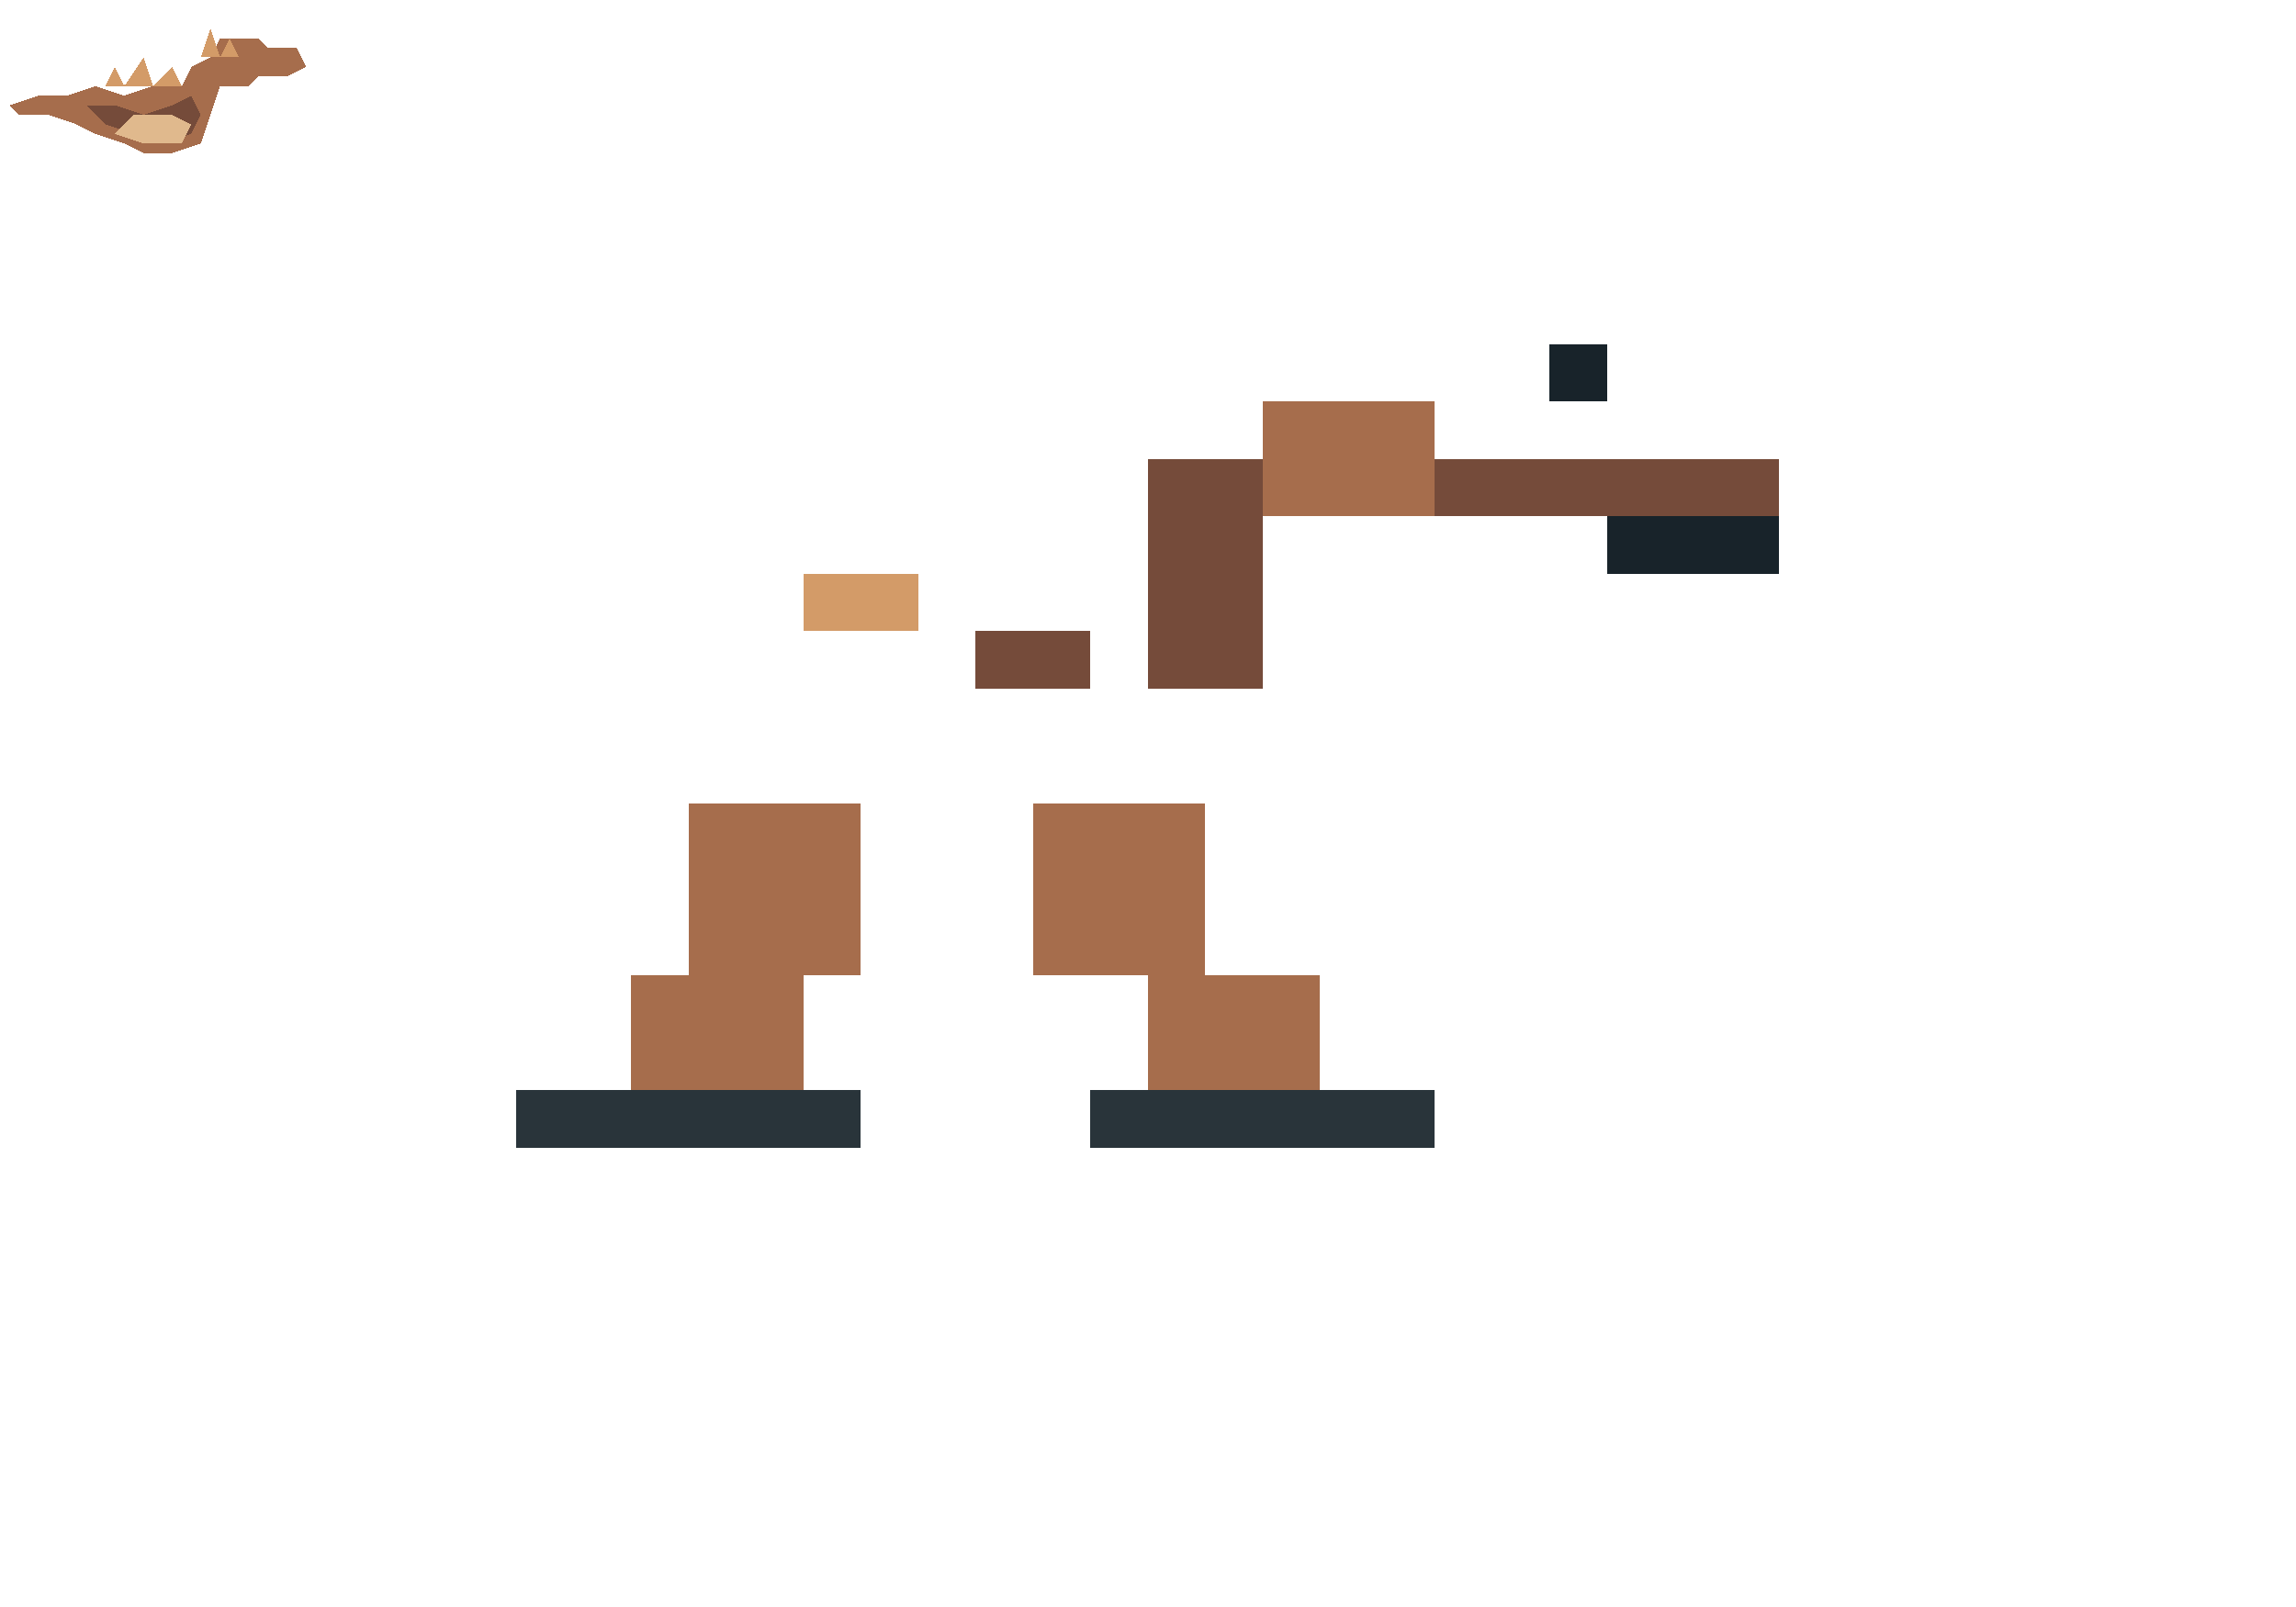
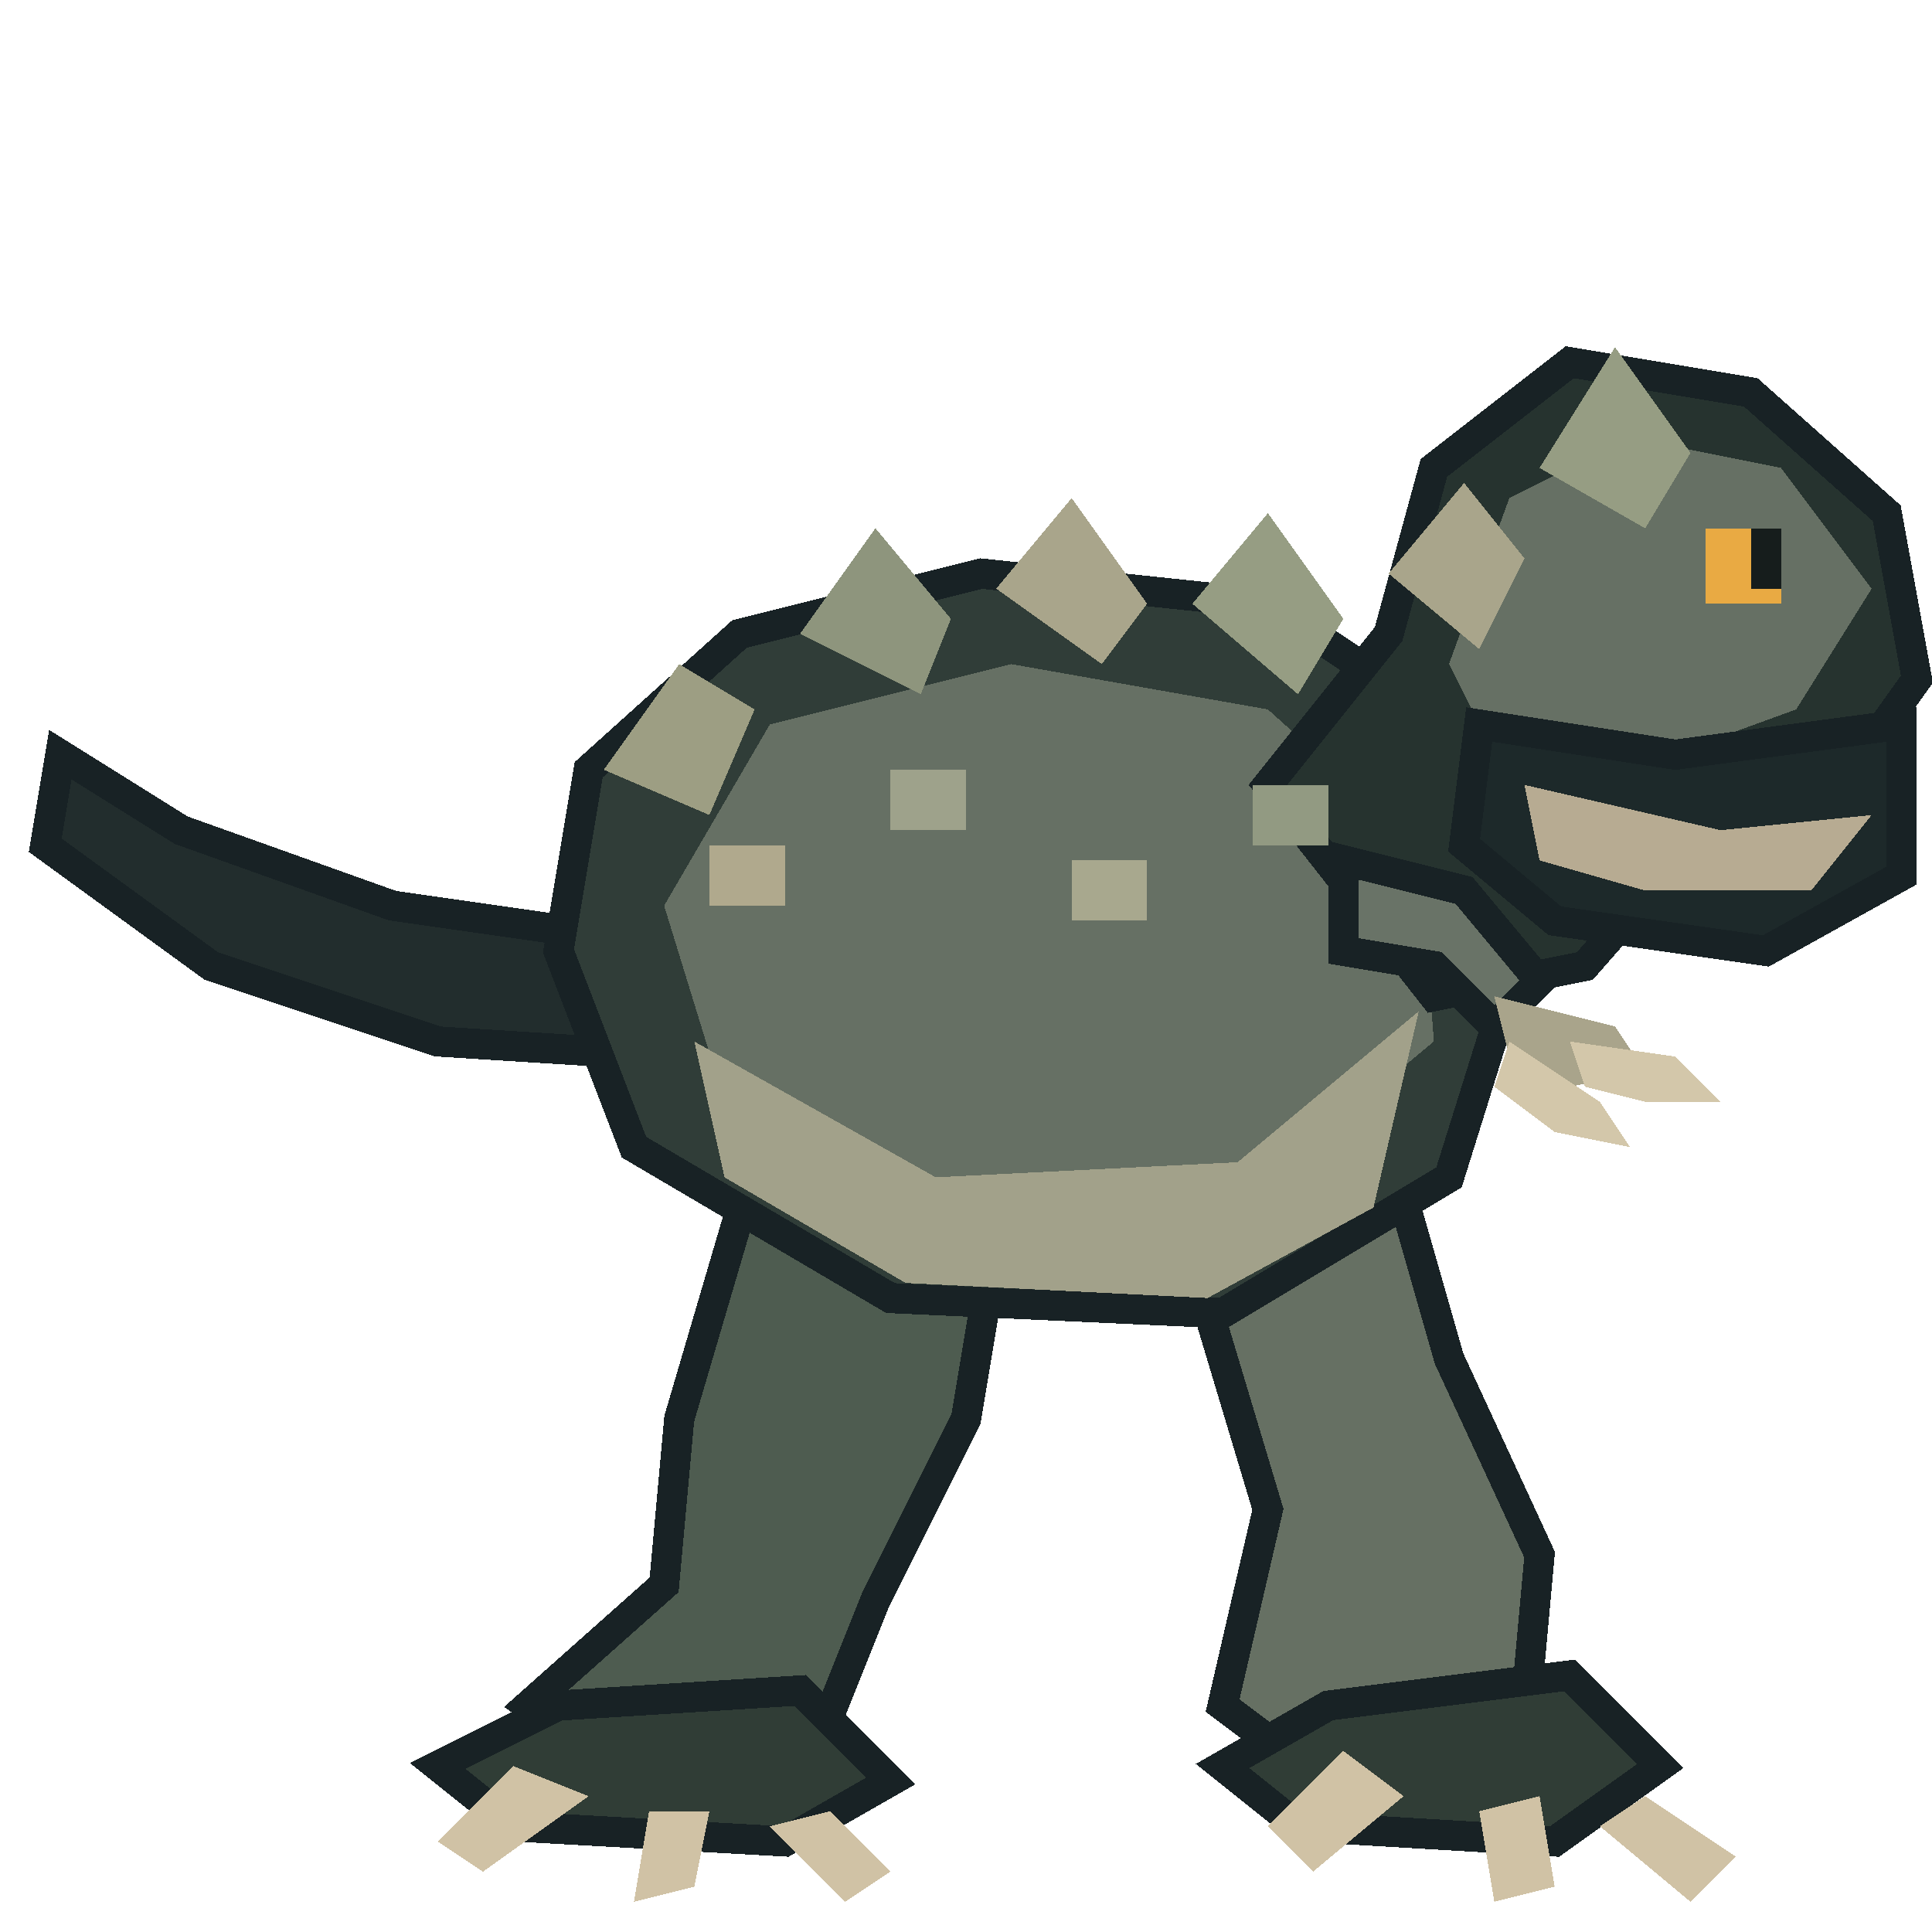
- <svg xmlns="http://www.w3.org/2000/svg" viewBox="0 0 240 168" shape-rendering="crispEdges">
-   <rect width="240" height="168" fill="none" />
-   <polygon points="7,10 10,9 13,10 16,9 19,9 20,7 22,6 23,4 27,4 28,5 31,5 32,7 30,8 27,8 26,9 23,9 22,12 21,15 18,16 15,16 13,15 10,14 8,13 5,12 2,12 1,11 4,10" fill="#a66d4c" />
-   <polygon points="9,11 12,11 15,12 18,11 20,10 21,12 20,14 17,15 14,14 11,13" fill="#754b3a" />
-   <polygon points="14,12 18,12 20,13 19,15 15,15 12,14" fill="#e0b98d" />
-   <rect x="120" y="48" width="12" height="24" fill="#754b3a" />
-   <rect x="132" y="42" width="18" height="12" fill="#a66d4c" />
-   <rect x="150" y="48" width="18" height="6" fill="#754b3a" />
-   <polygon points="11,9 12,7 13,9 15,6 16,9 18,7 19,9" fill="#d39b68" />
-   <polygon points="21,6 22,3 23,6 24,4 25,6" fill="#d39b68" />
-   <rect x="162" y="48" width="24" height="6" fill="#754b3a" />
-   <rect x="168" y="54" width="18" height="6" fill="#18232a" />
-   <rect x="162" y="36" width="6" height="6" fill="#f3d66c" />
-   <rect x="162" y="36" width="6" height="6" fill="#18232a" />
-   <rect x="72" y="84" width="18" height="18" fill="#a66d4c" />
-   <rect x="108" y="84" width="18" height="18" fill="#a66d4c" />
-   <rect x="66" y="102" width="18" height="12" fill="#a66d4c" />
-   <rect x="120" y="102" width="18" height="12" fill="#a66d4c" />
-   <rect x="54" y="114" width="36" height="6" fill="#29343a" />
-   <rect x="114" y="114" width="36" height="6" fill="#29343a" />
-   <rect x="84" y="60" width="12" height="6" fill="#d39b68" />
-   <rect x="102" y="66" width="12" height="6" fill="#754b3a" />
+ <svg xmlns="http://www.w3.org/2000/svg" viewBox="0 0 128 128" shape-rendering="crispEdges" role="img" aria-label="Vasti" data-character="Vasti" data-species="Vastatosaurus rex" data-origin="King Kong 2005" data-pose="idle" data-anatomy="armored tyrannosaur skull three-fingered forelimbs">
+   <g>
+     <g stroke="#182225" stroke-width="2" stroke-linejoin="miter">
+       <polygon points="50,77 66,82 64,94 58,106 54,116 42,118 35,113 44,105 45,94" fill="#4e5c50" />
+       <polygon points="78,80 92,76 96,90 102,103 101,114 89,119 81,113 84,100" fill="#667063" />
+       <polygon points="37,113 53,112 59,118 52,122 34,121 29,117" fill="#303d36" />
+       <polygon points="88,113 104,111 110,117 103,122 86,121 81,117" fill="#303d36" />
+       <polygon points="39,119 32,124 29,122 34,117" fill="#d0c2a5" stroke="none" />
+       <polygon points="47,120 46,125 42,126 43,120" fill="#d0c2a5" stroke="none" />
+       <polygon points="55,120 59,124 56,126 51,121" fill="#d0c2a5" stroke="none" />
+       <polygon points="93,119 87,124 84,121 89,116" fill="#d0c2a5" stroke="none" />
+       <polygon points="102,119 103,125 99,126 98,120" fill="#d0c2a5" stroke="none" />
+       <polygon points="109,119 115,123 112,126 106,121" fill="#d0c2a5" stroke="none" />
+     </g>
+     <g stroke="#182225" stroke-width="2" stroke-linejoin="miter">
+       <polygon points="53,58 40,62 26,60 12,55 4,50 3,56 14,64 29,69 45,70 58,67" fill="#222d2d" />
+       <polygon points="37,63 39,51 49,42 65,38 84,40 96,48 101,62 96,78 81,87 59,86 42,76" fill="#303d38" />
+       <polygon points="44,60 51,48 67,44 84,47 94,56 95,69 83,79 62,80 48,73" fill="#667064" stroke="none" />
+       <polygon points="46,69 62,78 82,77 94,67 91,80 80,86 60,85 48,78" fill="#a2a18a" stroke="none" />
+       <polygon points="84,52 92,42 95,31 104,24 116,26 125,34 127,45 122,52 112,56 105,64 95,66" fill="#26332f" />
+       <polygon points="96,44 100,33 108,29 118,31 124,39 119,47 108,51 100,52" fill="#667064" stroke="none" />
+       <polygon points="98,48 111,50 126,48 126,58 117,63 103,61 97,56" fill="#1d292a" />
+       <polygon points="101,52 114,55 124,54 120,59 109,59 102,57" fill="#b7ab92" stroke="none" />
+       <polygon points="40,51 45,44 50,47 47,54" fill="#9d9e83" stroke="none" />
+       <polygon points="53,42 58,35 63,41 61,46" fill="#8e957d" stroke="none" />
+       <polygon points="66,39 71,33 76,40 73,44" fill="#a9a58b" stroke="none" />
+       <polygon points="79,40 84,34 89,41 86,46" fill="#969d83" stroke="none" />
+       <polygon points="92,38 97,32 101,37 98,43" fill="#a9a58b" stroke="none" />
+       <polygon points="102,31 107,23 112,30 109,35" fill="#969d83" stroke="none" />
+       <rect x="47" y="56" width="5" height="4" fill="#b0a98d" stroke="none" />
+       <rect x="59" y="51" width="5" height="4" fill="#9ea28b" stroke="none" />
+       <rect x="71" y="57" width="5" height="4" fill="#a8a88e" stroke="none" />
+       <rect x="83" y="52" width="5" height="4" fill="#929a82" stroke="none" />
+       <polygon points="89,57 97,59 102,65 99,68 95,64 89,63" fill="#697367" />
+       <polygon points="99,66 107,68 109,71 104,72 100,70" fill="#a9a48b" stroke="none" />
+       <polygon points="104,69 111,70 114,73 109,73 105,72" fill="#d3c7aa" stroke="none" />
+       <polygon points="100,69 106,73 108,76 103,75 99,72" fill="#d3c7aa" stroke="none" />
+       <rect x="113" y="35" width="5" height="5" fill="#e9aa43" stroke="none" />
+       <rect x="116" y="35" width="2" height="4" fill="#161d1c" stroke="none" />
+     </g>
+   </g>
</svg>
